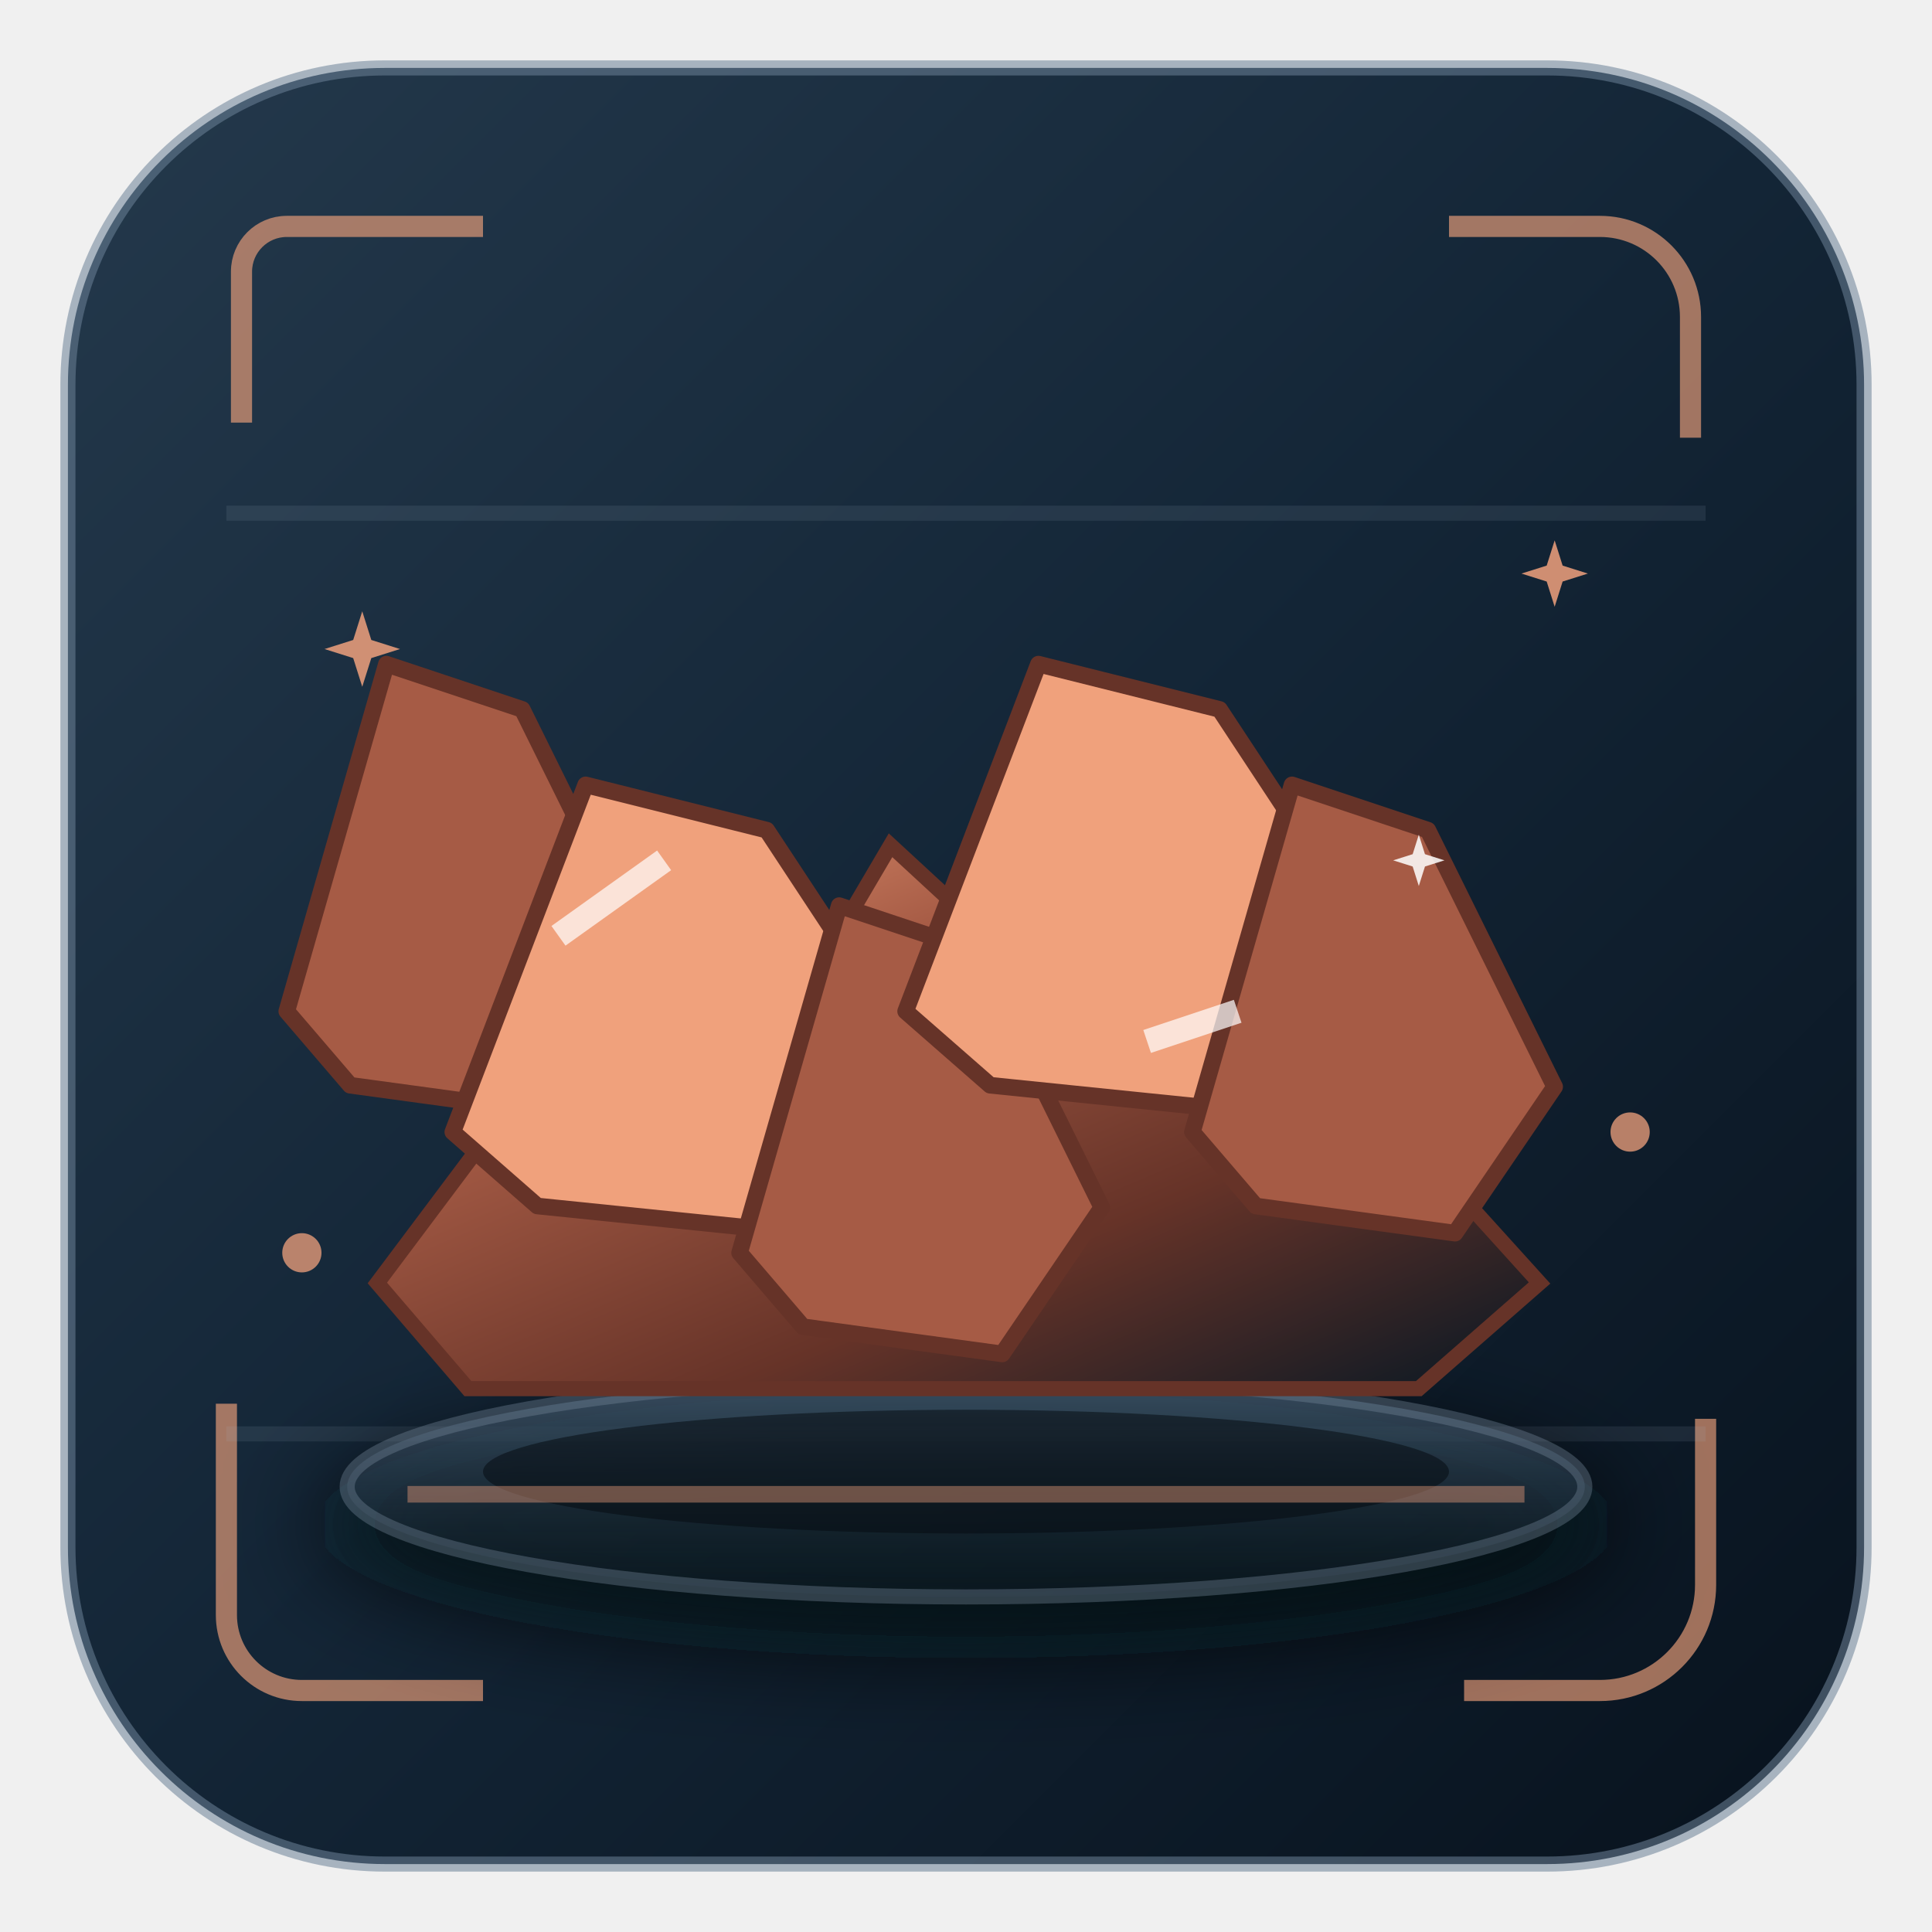
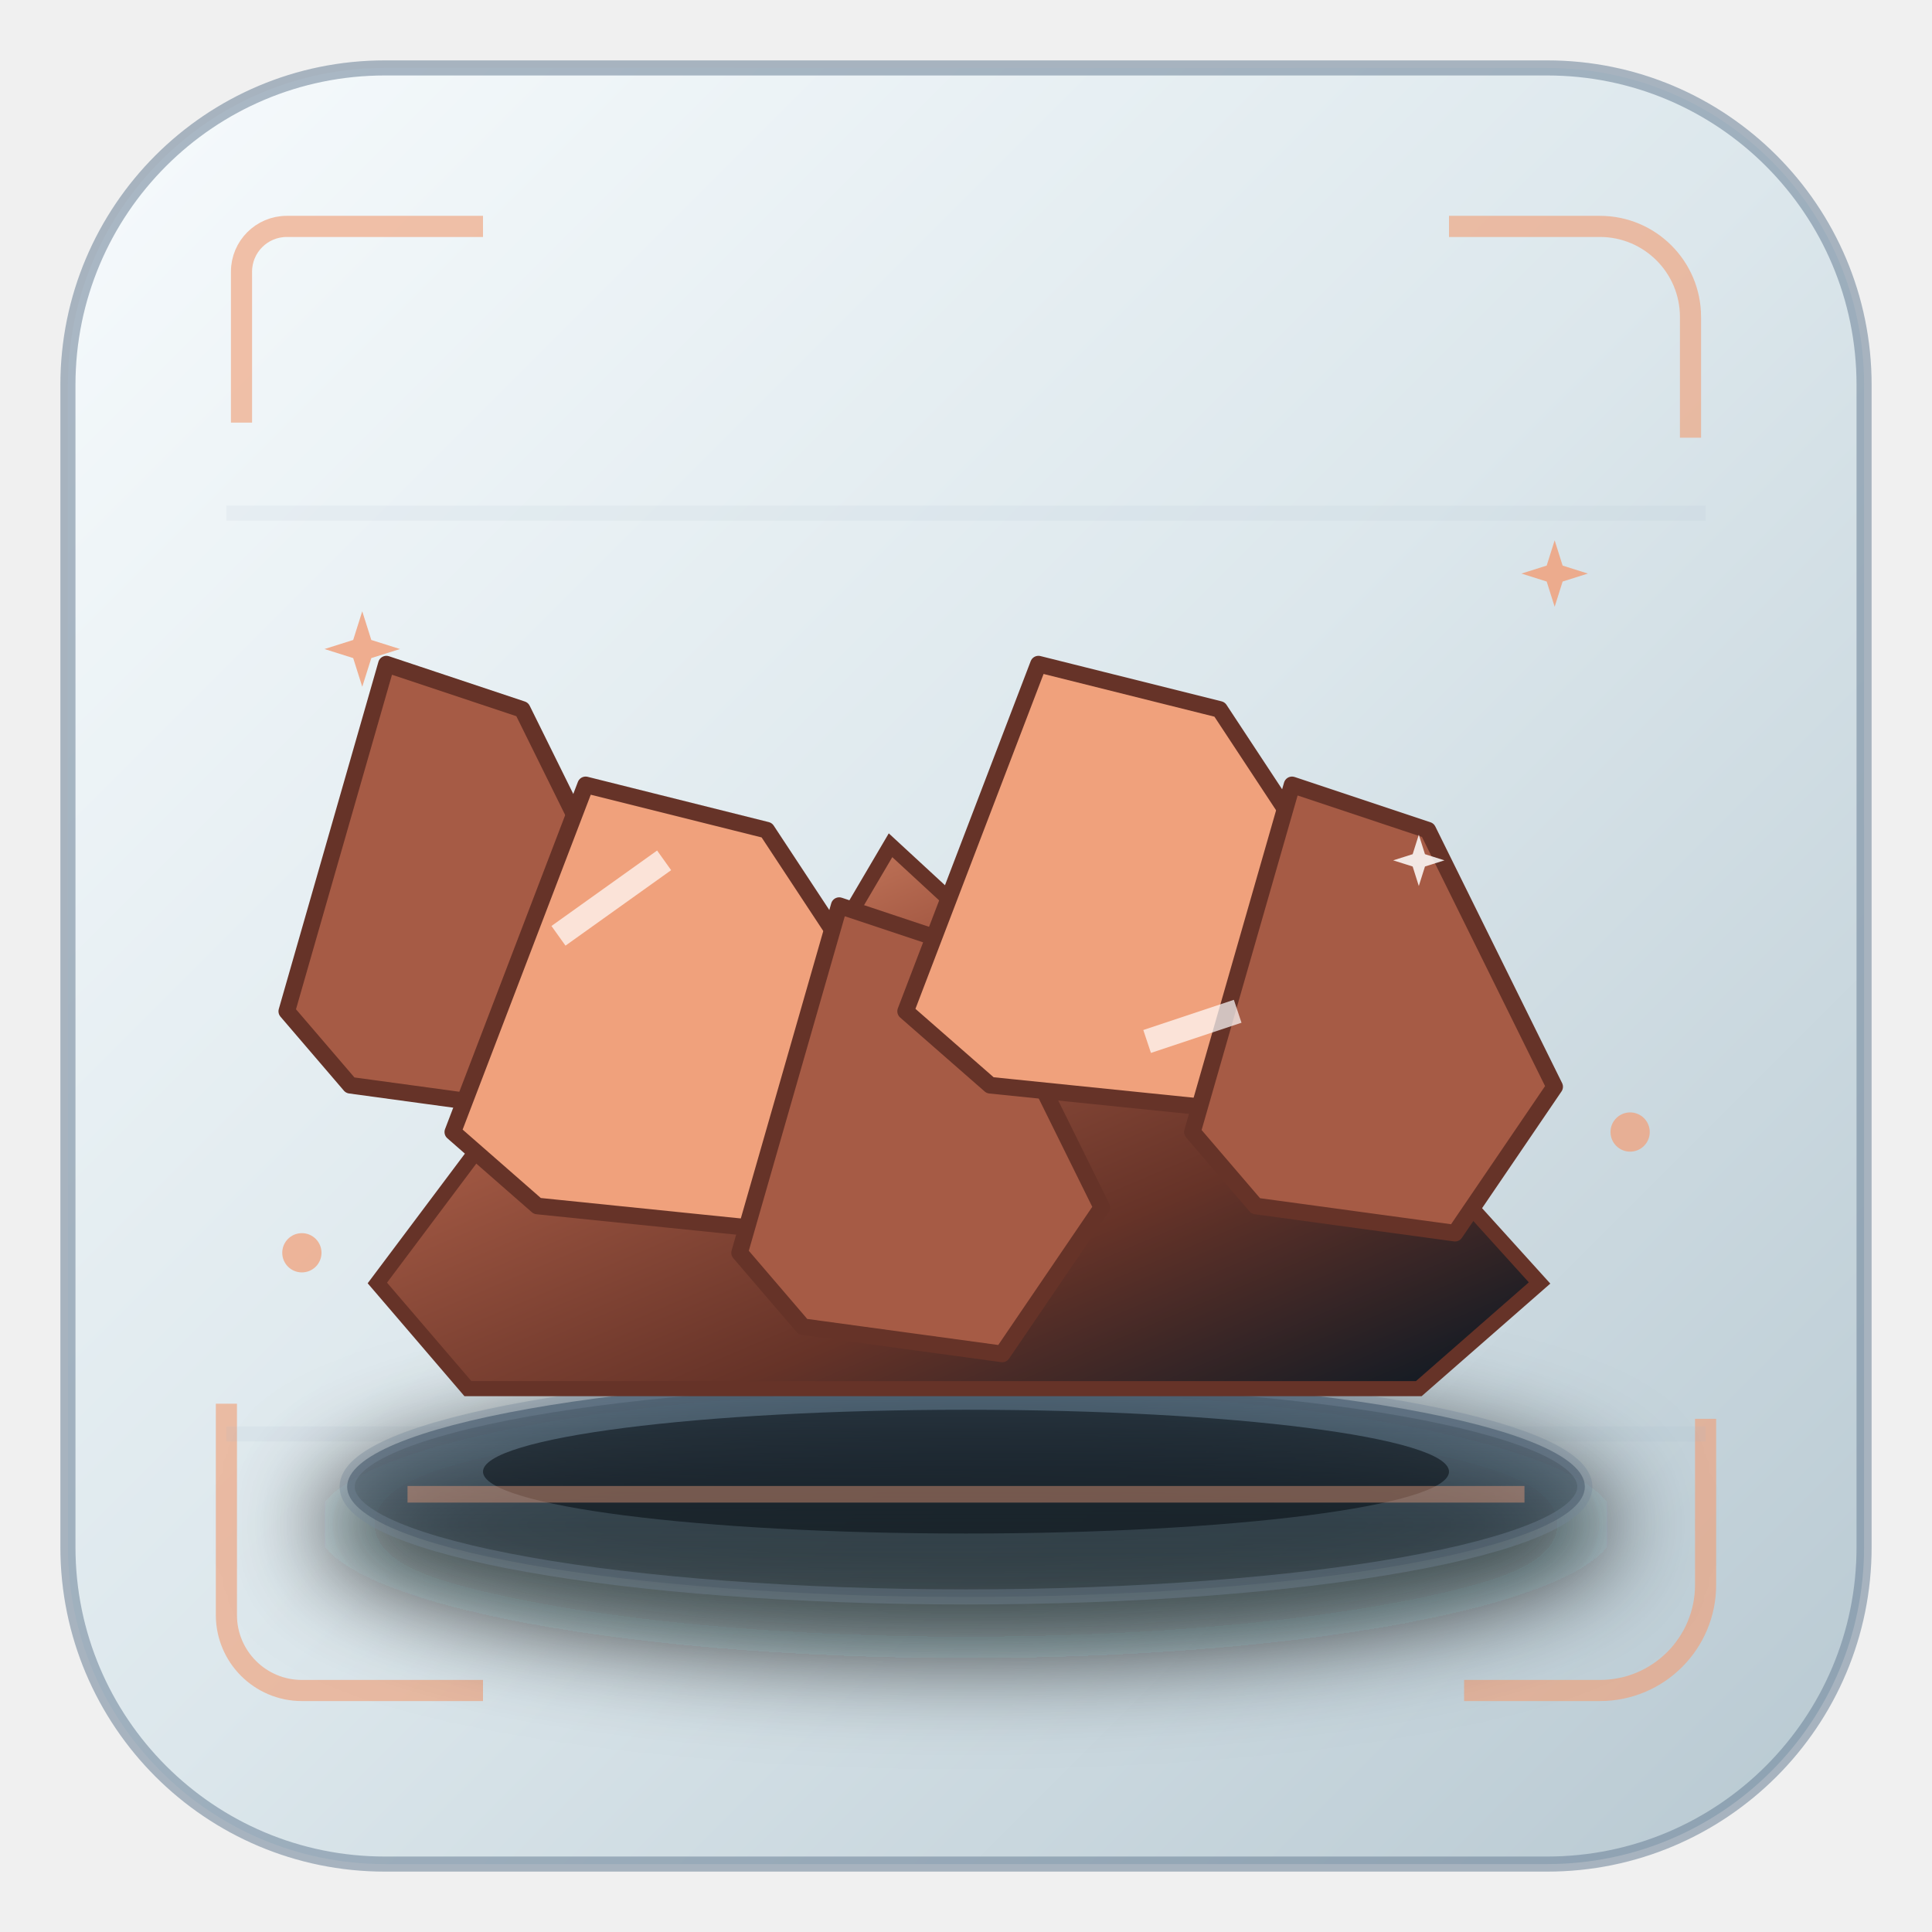
<svg xmlns="http://www.w3.org/2000/svg" width="128" height="128" viewBox="0 0 128 128" role="img" aria-labelledby="omega-iron-ore-title omega-iron-ore-desc" data-omega-icon-kind="resource" data-omega-icon-id="iron_ore">
  <defs>
    <linearGradient id="omega-iron-ore-bg" x1="0" y1="0" x2="1" y2="1">
-       <stop offset="0" stop-color="#24394c" />
-       <stop offset=".5" stop-color="#132536" />
-       <stop offset="1" stop-color="#08121d" />
+       <stop offset="0" stop-color="#f7fbfd" />
+       <stop offset=".5" stop-color="#dce7ec" />
+       <stop offset="1" stop-color="#b7c8d1" />
    </linearGradient>
    <linearGradient id="omega-iron-ore-metal" x1="0" y1="0" x2=".9" y2="1">
      <stop offset="0" stop-color="#f0a17c" />
      <stop offset=".32" stop-color="#a65b45" />
      <stop offset=".7" stop-color="#663328" />
      <stop offset="1" stop-color="#141b24" />
    </linearGradient>
    <linearGradient id="omega-iron-ore-top" x1="0" y1="0" x2="1" y2="1">
      <stop offset="0" stop-color="#ffffff" stop-opacity=".9" />
      <stop offset=".22" stop-color="#f0a17c" />
      <stop offset="1" stop-color="#a65b45" />
    </linearGradient>
    <linearGradient id="omega-iron-ore-side" x1="0" y1="0" x2="1" y2=".7">
      <stop offset="0" stop-color="#a65b45" />
      <stop offset="1" stop-color="#663328" />
    </linearGradient>
    <linearGradient id="omega-iron-ore-floor" x1="0" y1="0" x2="0" y2="1">
      <stop offset="0" stop-color="#41576b" stop-opacity=".85" />
      <stop offset="1" stop-color="#172534" stop-opacity=".25" />
    </linearGradient>
    <filter id="omega-iron-ore-shadow" x="-40%" y="-40%" width="180%" height="200%">
      <feGaussianBlur stdDeviation="3.1" />
    </filter>
  </defs>
  <rect x="4.5" y="4.5" width="119" height="119" rx="21" fill="url(#omega-iron-ore-bg)" stroke="#6b8297" stroke-opacity=".55" stroke-width="1" />
  <path d="M16 28V18a3 3 0 0 1 3-3h13M96 15h10a6 6 0 0 1 6 6v8M15 93v14a5 5 0 0 0 5 5h12M97 112h9a7 7 0 0 0 7-7V94" fill="none" stroke="#f0a17c" stroke-opacity=".65" stroke-width="1.4" />
  <path d="M15 34H113M15 95H113" stroke="#a5bac8" stroke-opacity=".11" />
  <ellipse cx="64" cy="101" rx="43" ry="8.8" fill="#02070d" opacity=".7" filter="url(#omega-iron-ore-shadow)" />
  <ellipse cx="64" cy="98.5" rx="41" ry="7.3" fill="url(#omega-iron-ore-floor)" stroke="#75889a" stroke-opacity=".38" />
  <ellipse cx="64" cy="97.5" rx="32" ry="4.1" fill="#030a10" opacity=".52" />
  <path d="M25 85 37 69 49 73 59 56 72 68 83 64 102 85 94 92H31Z" fill="url(#omega-iron-ore-metal)" stroke="#663328" stroke-width="1" />
  <path d="M19 67 25.6 44 34.6 47 43 64 36.4 73.7 23.2 71.9Z" fill="#a65b45" stroke="#663328" stroke-width="1.1" stroke-linejoin="round" />
  <path d="M30 75 38.8 52 50.8 55 62 72 53.2 81.7 35.6 79.9Z" fill="#f0a17c" stroke="#663328" stroke-width="1.1" stroke-linejoin="round" />
  <path d="M49 83 55.6 60 64.6 63 73 80 66.4 89.7 53.2 87.9Z" fill="#a65b45" stroke="#663328" stroke-width="1.1" stroke-linejoin="round" />
  <path d="M60 67 68.8 44 80.8 47 92 64 83.2 73.7 65.6 71.9Z" fill="#f0a17c" stroke="#663328" stroke-width="1.1" stroke-linejoin="round" />
  <path d="M79 75 85.6 52 94.6 55 103 72 96.4 81.7 83.2 79.9Z" fill="#a65b45" stroke="#663328" stroke-width="1.1" stroke-linejoin="round" />
  <path d="M37 62 44 57M76 69 82 67" stroke="#fff" stroke-opacity=".7" stroke-width="1.6" />
  <path d="M24 40.5L24.6 42.4 26.5 43 24.6 43.6 24 45.5 23.4 43.6 21.5 43 23.4 42.4Z" fill="#f0a17c" opacity=".85" />
  <path d="M103 35.8L103.528 37.472 105.2 38 103.528 38.528 103 40.2 102.472 38.528 100.8 38 102.472 37.472Z" fill="#f0a17c" opacity=".85" />
  <path d="M94 55.3L94.408 56.592 95.7 57 94.408 57.408 94 58.7 93.592 57.408 92.3 57 93.592 56.592Z" fill="#fff" opacity=".85" />
  <path d="M27 99H101" stroke="#f0a17c" stroke-opacity=".42" stroke-width="1.1" />
  <circle cx="20" cy="83" r="1.3" fill="#f0a17c" opacity=".75" />
  <circle cx="108" cy="75" r="1.3" fill="#f0a17c" opacity=".75" />
</svg>
